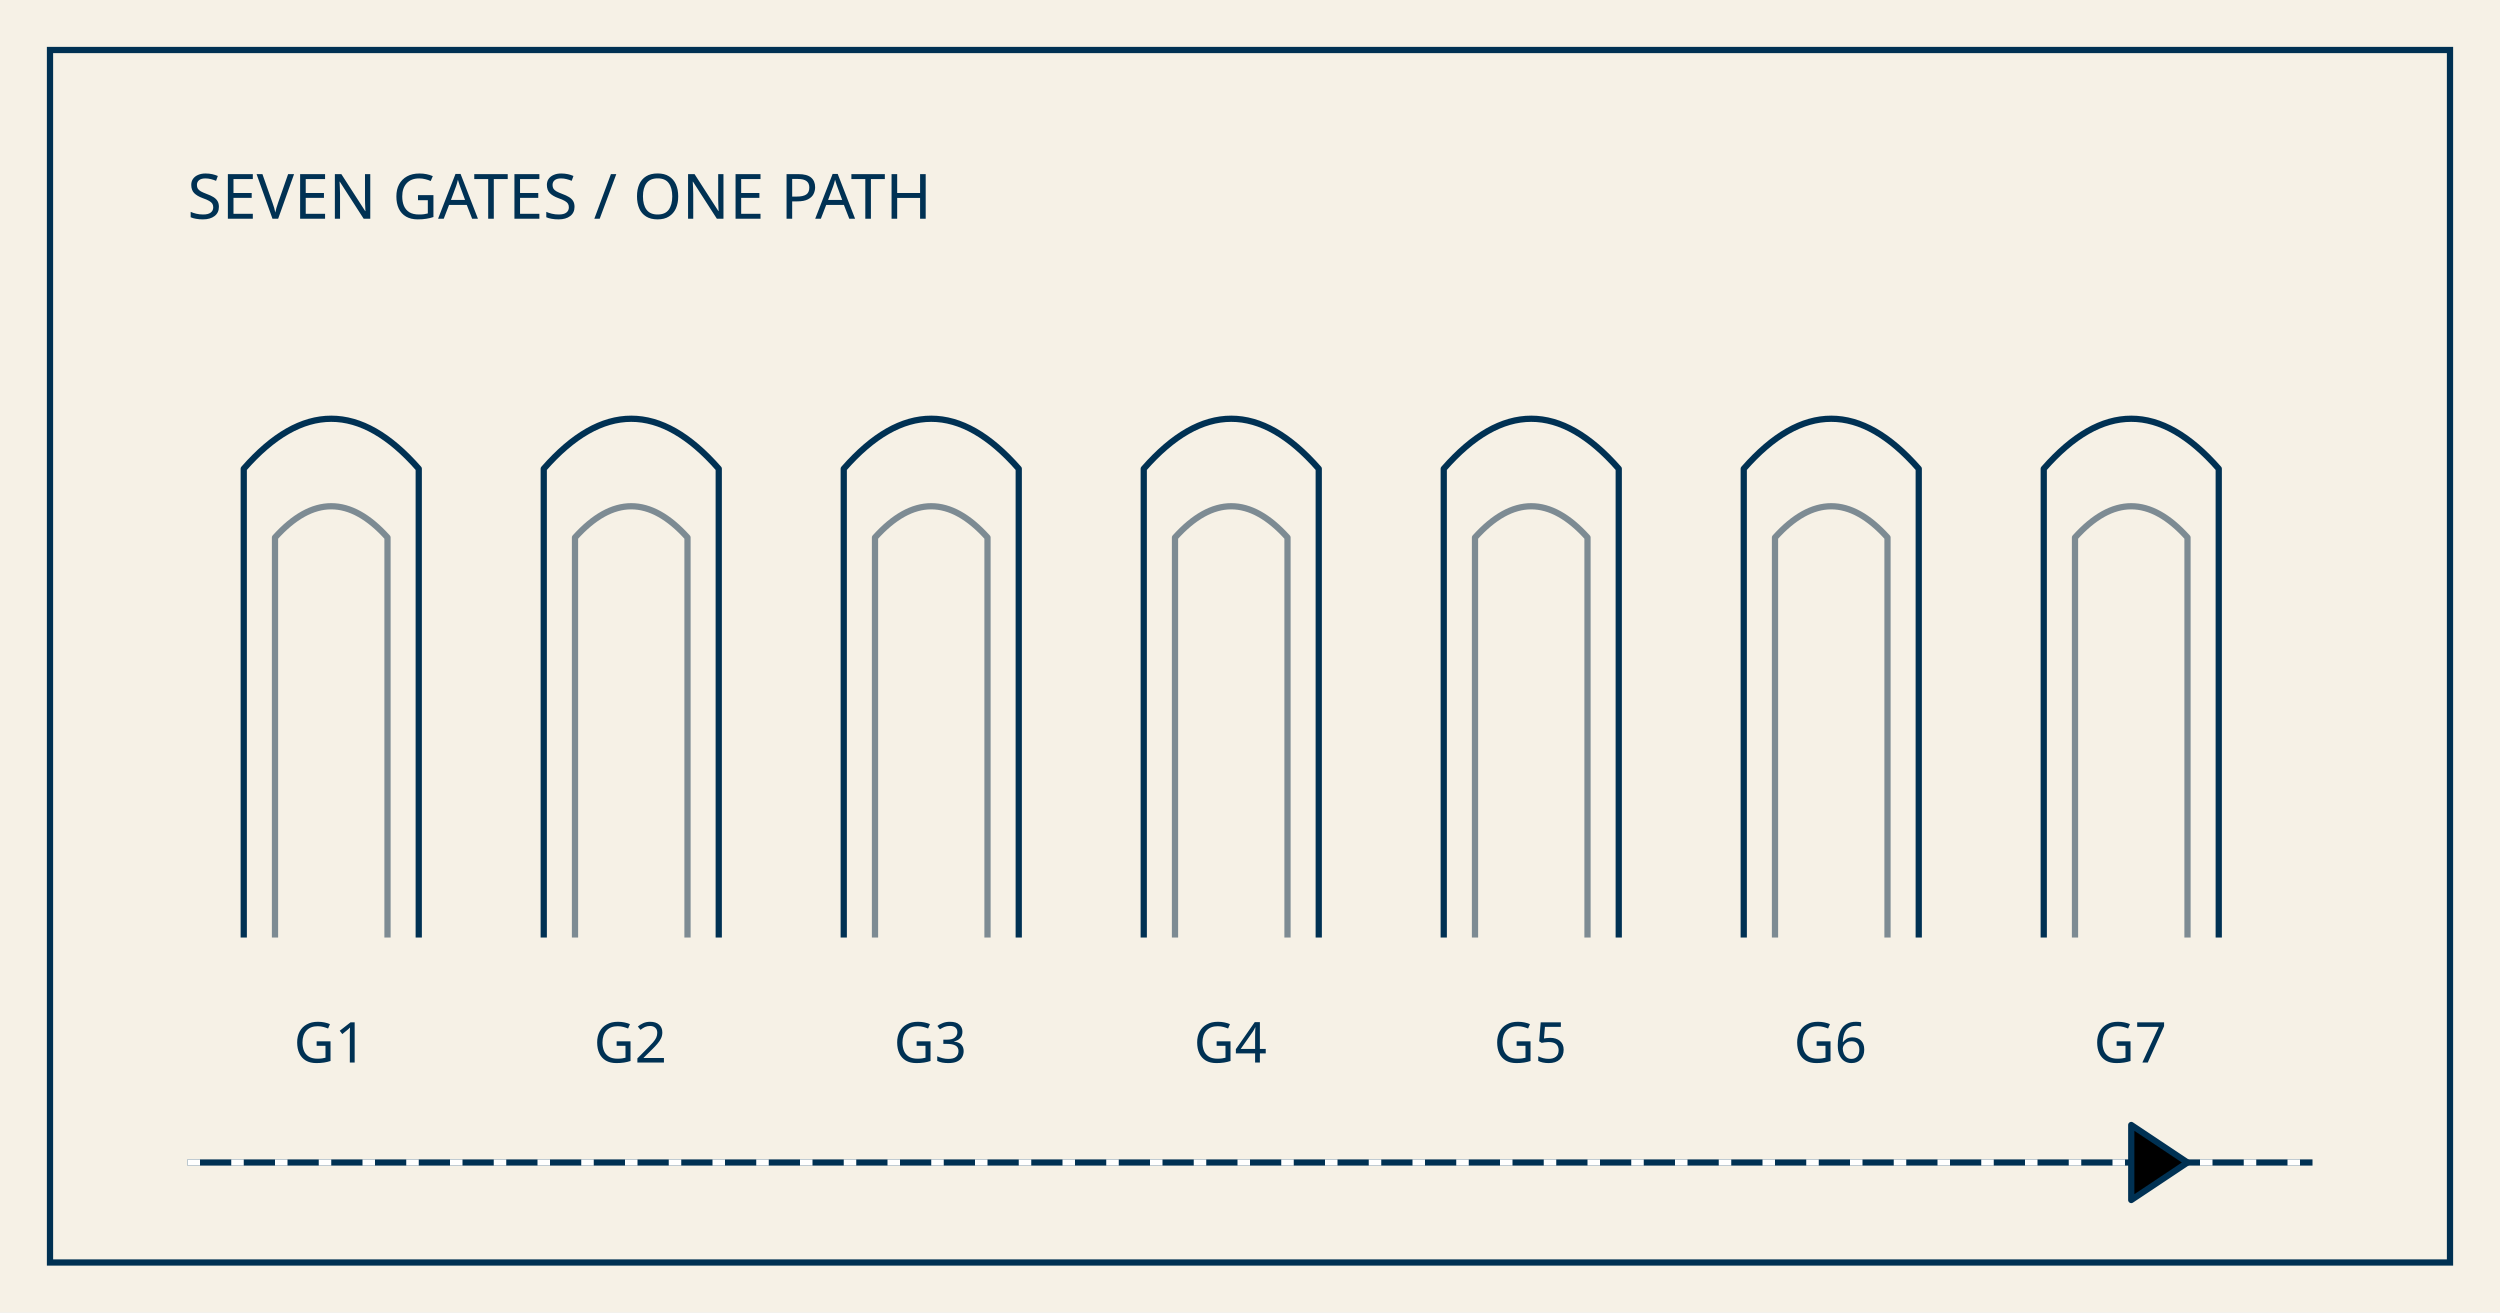
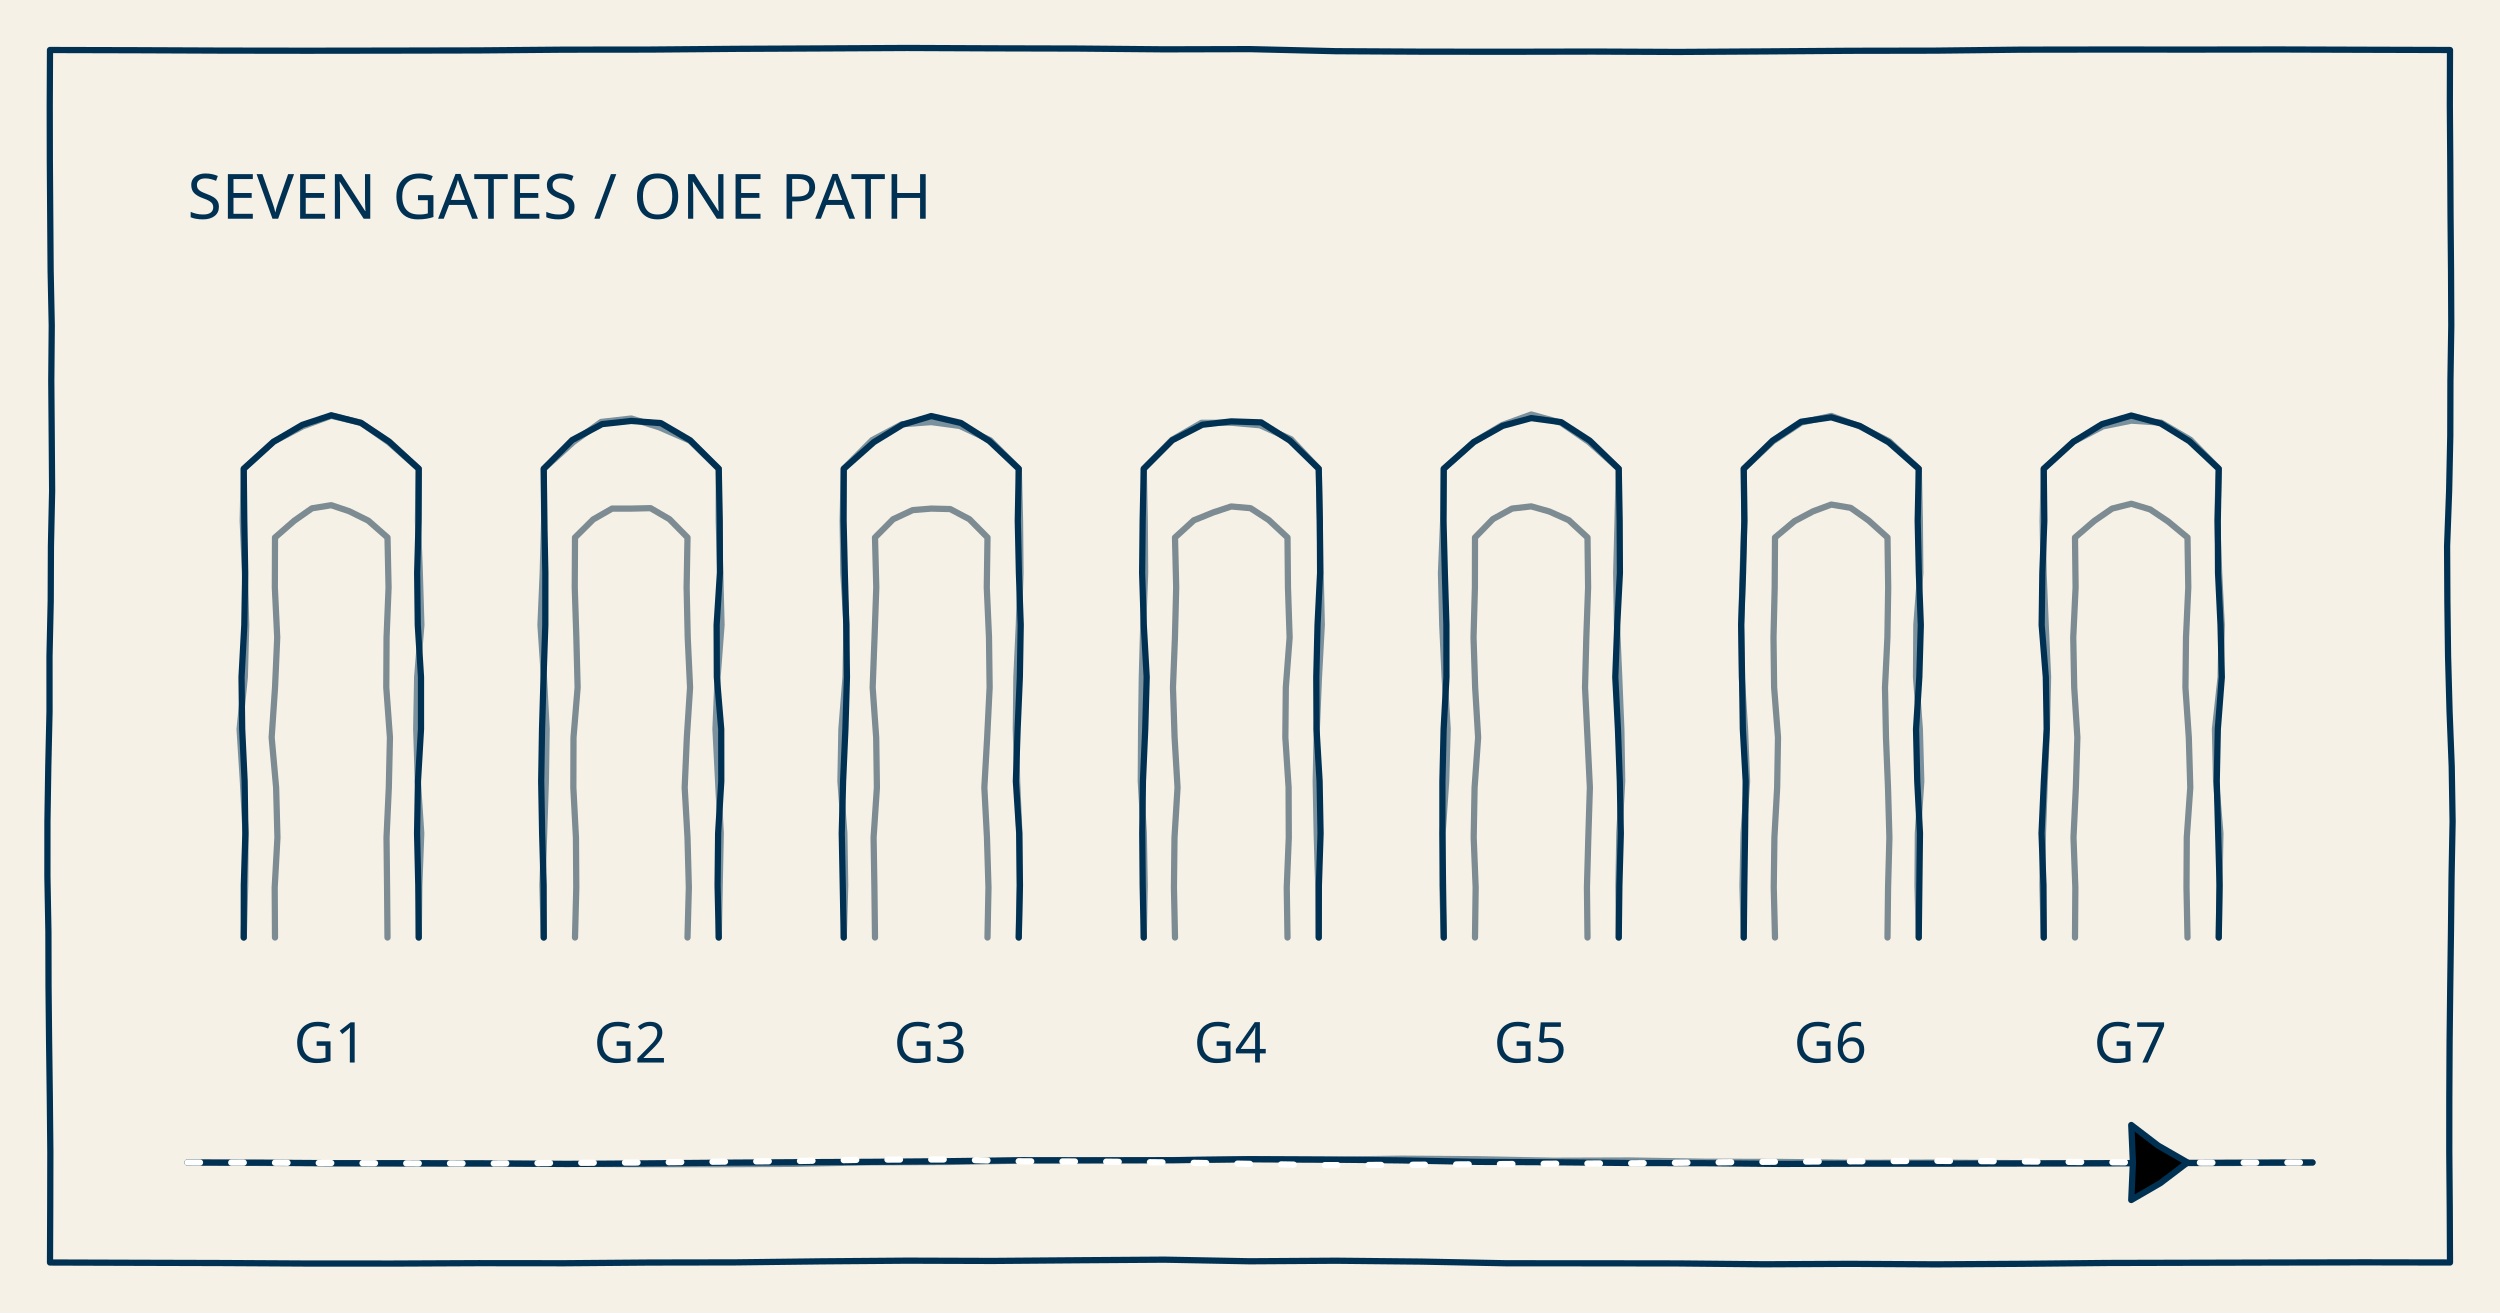
<svg xmlns="http://www.w3.org/2000/svg" viewBox="0 0 800 420" role="img" aria-label="chap01 seven gates">
  <rect width="800" height="420" fill="#f6f1e6" />
-   <rect x="16" y="16" width="768" height="388" fill="none" stroke="#003153" stroke-width="2" />
+   <path d="M 16 16 L 43.43 16.07 L 70.86 16.19 L 98.29 16.23 L 125.71 16.19 L 153.14 16.13 L 180.57 15.89 L 208 15.86 L 235.43 15.63 L 262.86 15.5 L 290.29 15.35 L 317.71 15.47 L 345.14 15.54 L 372.57 15.79 L 400 15.72 L 427.43 16.38 L 454.86 16.53 L 482.29 16.56 L 509.71 16.5 L 537.14 16.62 L 564.57 16.45 L 592 16.25 L 619.43 16.2 L 646.86 15.89 L 674.29 15.85 L 701.71 15.87 L 729.14 15.83 L 756.57 15.92 L 784 16 L 783.95 33.64 L 784.08 51.27 L 784.17 68.91 L 784.33 86.55 L 784.41 104.18 L 784.14 121.82 L 784.09 139.45 L 783.72 157.09 L 783.07 174.73 L 783.16 192.36 L 783.38 210 L 783.86 227.64 L 784.55 245.27 L 784.83 262.91 L 784.5 280.55 L 784.31 298.18 L 784.07 315.82 L 783.87 333.45 L 783.78 351.09 L 783.77 368.73 L 783.92 386.36 L 784 404 L 756.57 403.95 L 729.14 404.01 L 701.71 404.08 L 674.29 404.15 L 646.86 404.42 L 619.43 404.59 L 592 404.43 L 564.57 404.57 L 537.14 404.3 L 509.71 404.26 L 482.29 404.25 L 454.86 403.71 L 427.43 403.43 L 400 403.61 L 372.57 403.09 L 345.14 403.28 L 317.71 403.5 L 290.29 403.41 L 262.86 403.63 L 235.43 403.96 L 208 404.01 L 180.57 404.24 L 153.14 404.21 L 125.71 404.34 L 98.29 404.33 L 70.86 404.17 L 43.43 404.09 L 16 404 L 16.07 386.36 L 16.11 368.73 L 15.94 351.09 L 15.71 333.45 L 15.53 315.82 L 15.49 298.18 L 15.17 280.55 L 15.18 262.91 L 15.45 245.27 L 15.85 227.64 L 15.84 210 L 16.23 192.36 L 16.3 174.73 L 16.68 157.09 L 16.55 139.45 L 16.41 121.82 L 16.56 104.18 L 16.2 86.55 L 16.07 68.91 L 15.95 51.27 L 15.92 33.64 L 16 16 Z" fill="none" stroke="#003153" stroke-width="2" stroke-linecap="round" stroke-linejoin="round" />
  <g fill="none" stroke="#003153" stroke-width="2" stroke-linejoin="round">
-     <path d="M78 300 L78 150 Q106 118 134 150 L134 300" />
-     <path d="M88 300 L88 172 Q106 152 124 172 L124 300" stroke="#7d8b93" />
+     <path d="M 78 300 L 78.02 283.33 L 78.52 266.67 L 78.28 250 L 77.5 233.33 L 77.29 216.67 L 78.18 200 L 78.46 183.33 L 78.17 166.67 L 78 150 L 87.53 141.36 L 96.74 135.96 L 106 132.88 L 115.51 135.32 L 124.52 141.31 L 134 150 L 133.95 166.67 L 133.49 183.33 L 133.69 200 L 134.72 216.67 L 134.72 233.33 L 133.75 250 L 133.46 266.67 L 133.85 283.33 L 134 300" stroke-linecap="round" stroke-linejoin="round" />
+     <path d="M 78 300 L 78.45 283.33 L 78.58 266.67 L 77.72 250 L 76.67 233.33 L 78.34 216.67 L 78.78 200 L 78.37 183.33 L 77.67 166.67 L 78 150 L 87.51 141.35 L 96.91 136.41 L 106 133.06 L 115.52 135.28 L 124.36 141.51 L 134 150 L 133.74 166.67 L 134.34 183.33 L 134.84 200 L 133.49 216.67 L 133.19 233.33 L 133.7 250 L 134.8 266.67 L 134.18 283.33 L 134 300" stroke-linecap="round" stroke-linejoin="round" opacity="0.5" />
+     <path d="M 88 300 L 87.9 284 L 88.78 268 L 88.36 252 L 86.93 236 L 88.01 220 L 88.71 204 L 87.95 188 L 88 172 L 94.15 166.64 L 99.83 162.66 L 106 161.66 L 111.81 163.62 L 117.87 166.62 L 124 172 L 124.34 188 L 123.7 204 L 123.61 220 L 124.78 236 L 124.42 252 L 123.69 268 L 123.86 284 L 124 300" stroke="#7d8b93" stroke-linecap="round" stroke-linejoin="round" />
    <text x="94" y="340" fill="#003153" stroke="none" font-family="sans-serif" font-size="18">G1</text>
-     <path d="M174 300 L174 150 Q202 118 230 150 L230 300" />
-     <path d="M184 300 L184 172 Q202 152 220 172 L220 300" stroke="#7d8b93" />
+     <path d="M 174 300 L 173.96 283.33 L 173.48 266.67 L 173.18 250 L 173.45 233.33 L 173.94 216.67 L 174.5 200 L 174.51 183.33 L 174.18 166.67 L 174 150 L 183.1 140.81 L 192.65 135.72 L 202 134.7 L 211.48 135.4 L 220.84 140.88 L 230 150 L 230.32 166.67 L 230.38 183.33 L 229.32 200 L 229.39 216.67 L 230.79 233.33 L 230.81 250 L 229.8 266.67 L 229.63 283.33 L 230 300" stroke-linecap="round" stroke-linejoin="round" />
+     <path d="M 174 300 L 173.58 283.33 L 174.13 266.67 L 174.67 250 L 174.93 233.33 L 174.05 216.67 L 172.95 200 L 173.67 183.33 L 174.12 166.67 L 174 150 L 183.54 141.39 L 192.38 135.02 L 202 133.92 L 210.97 136.74 L 220.75 141 L 230 150 L 229.99 166.67 L 230.48 183.33 L 230.89 200 L 229.63 216.67 L 228.95 233.33 L 229.79 250 L 230.64 266.67 L 230.31 283.33 L 230 300" stroke-linecap="round" stroke-linejoin="round" opacity="0.5" />
+     <path d="M 184 300 L 184.41 284 L 184.3 268 L 183.47 252 L 183.52 236 L 184.84 220 L 184.43 204 L 183.92 188 L 184 172 L 189.83 166.21 L 195.87 162.75 L 202 162.75 L 208.18 162.61 L 214.23 166.14 L 220 172 L 219.72 188 L 220.07 204 L 220.82 220 L 219.79 236 L 219.1 252 L 220 268 L 220.43 284 L 220 300" stroke="#7d8b93" stroke-linecap="round" stroke-linejoin="round" />
    <text x="190" y="340" fill="#003153" stroke="none" font-family="sans-serif" font-size="18">G2</text>
-     <path d="M270 300 L270 150 Q298 118 326 150 L326 300" />
-     <path d="M280 300 L280 172 Q298 152 316 172 L316 300" stroke="#7d8b93" />
+     <path d="M 270 300 L 269.68 283.33 L 269.36 266.67 L 269.79 250 L 270.53 233.33 L 271.02 216.67 L 270.8 200 L 270.34 183.33 L 269.95 166.67 L 270 150 L 279.62 141.49 L 288.72 135.91 L 298 133.13 L 307.5 135.35 L 316.63 141.16 L 326 150 L 325.69 166.67 L 326.05 183.33 L 326.63 200 L 326.35 216.67 L 325.64 233.33 L 325.08 250 L 326.15 266.67 L 326.38 283.33 L 326 300" stroke-linecap="round" stroke-linejoin="round" />
+     <path d="M 270 300 L 270.46 283.33 L 270.19 266.67 L 268.94 250 L 269.25 233.33 L 270.57 216.67 L 270.88 200 L 269.87 183.33 L 269.65 166.67 L 270 150 L 279.11 140.82 L 288.66 135.75 L 298 135.07 L 307.13 136.3 L 316.85 140.87 L 326 150 L 326.41 166.67 L 326.56 183.33 L 326.02 200 L 325.25 216.67 L 325.06 233.33 L 325.48 250 L 326.2 266.67 L 326.25 283.33 L 326 300" stroke-linecap="round" stroke-linejoin="round" opacity="0.5" />
+     <path d="M 280 300 L 279.81 284 L 279.55 268 L 280.61 252 L 280.38 236 L 279.25 220 L 279.85 204 L 280.41 188 L 280 172 L 285.79 166.16 L 292.05 163.24 L 298 162.75 L 304.08 162.9 L 310.22 166.15 L 316 172 L 315.77 188 L 316.48 204 L 316.68 220 L 315.89 236 L 314.99 252 L 315.83 268 L 316.31 284 L 316 300" stroke="#7d8b93" stroke-linecap="round" stroke-linejoin="round" />
    <text x="286" y="340" fill="#003153" stroke="none" font-family="sans-serif" font-size="18">G3</text>
-     <path d="M366 300 L366 150 Q394 118 422 150 L422 300" />
-     <path d="M376 300 L376 172 Q394 152 412 172 L412 300" stroke="#7d8b93" />
+     <path d="M 366 300 L 365.66 283.33 L 365.52 266.67 L 365.74 250 L 366.47 233.33 L 366.94 216.67 L 366.01 200 L 365.48 183.33 L 365.65 166.67 L 366 150 L 375.14 140.86 L 384.72 135.92 L 394 134.84 L 403.57 135.16 L 412.76 140.99 L 422 150 L 422.35 166.67 L 422.43 183.33 L 421.61 200 L 421.21 216.67 L 421.29 233.33 L 422.27 250 L 422.58 266.67 L 422.04 283.33 L 422 300" stroke-linecap="round" stroke-linejoin="round" />
+     <path d="M 366 300 L 366.3 283.33 L 366.02 266.67 L 365.05 250 L 365.15 233.33 L 365.38 216.67 L 365.84 200 L 366.44 183.33 L 366.33 166.67 L 366 150 L 375.05 140.73 L 384.48 135.3 L 394 135.28 L 403.21 136.09 L 413.1 140.54 L 422 150 L 422.31 166.67 L 422.61 183.33 L 422.97 200 L 422.07 216.67 L 421.38 233.33 L 421.03 250 L 421.34 266.67 L 421.83 283.33 L 422 300" stroke-linecap="round" stroke-linejoin="round" opacity="0.5" />
+     <path d="M 376 300 L 375.66 284 L 375.84 268 L 376.81 252 L 375.87 236 L 375.35 220 L 375.98 204 L 376.38 188 L 376 172 L 382.03 166.49 L 388.31 163.95 L 394 162.07 L 400.18 162.62 L 406.02 166.42 L 412 172 L 412.15 188 L 412.68 204 L 411.46 220 L 411.31 236 L 412.35 252 L 412.41 268 L 411.76 284 L 412 300" stroke="#7d8b93" stroke-linecap="round" stroke-linejoin="round" />
    <text x="382" y="340" fill="#003153" stroke="none" font-family="sans-serif" font-size="18">G4</text>
-     <path d="M462 300 L462 150 Q490 118 518 150 L518 300" />
-     <path d="M472 300 L472 172 Q490 152 508 172 L508 300" stroke="#7d8b93" />
+     <path d="M 462 300 L 461.77 283.33 L 461.57 266.67 L 461.57 250 L 461.96 233.33 L 462.86 216.67 L 462.85 200 L 462.35 183.33 L 461.92 166.67 L 462 150 L 471.6 141.47 L 480.85 136.27 L 490 133.79 L 499.59 135.09 L 508.73 141.02 L 518 150 L 518.29 166.67 L 518.37 183.33 L 517.51 200 L 516.89 216.67 L 517.74 233.33 L 518.34 250 L 518.66 266.67 L 518.2 283.33 L 518 300" stroke-linecap="round" stroke-linejoin="round" />
+     <path d="M 462 300 L 461.54 283.33 L 461.64 266.67 L 462.77 250 L 463.25 233.33 L 462.28 216.67 L 461.52 200 L 461.11 183.33 L 461.8 166.67 L 462 150 L 471.59 141.45 L 480.75 135.99 L 490 132.64 L 499.52 135.28 L 508.43 141.42 L 518 150 L 517.62 166.67 L 517.19 183.33 L 517.43 200 L 518.15 216.67 L 518.83 233.33 L 519.1 250 L 518.19 266.67 L 517.91 283.33 L 518 300" stroke-linecap="round" stroke-linejoin="round" opacity="0.5" />
+     <path d="M 472 300 L 472.21 284 L 471.58 268 L 471.87 252 L 473 236 L 472.05 220 L 471.53 204 L 471.97 188 L 472 172 L 477.74 166.1 L 483.86 162.74 L 490 162.04 L 495.79 163.68 L 502 166.45 L 508 172 L 508.19 188 L 507.62 204 L 507.21 220 L 507.99 236 L 508.76 252 L 508.26 268 L 507.82 284 L 508 300" stroke="#7d8b93" stroke-linecap="round" stroke-linejoin="round" />
    <text x="478" y="340" fill="#003153" stroke="none" font-family="sans-serif" font-size="18">G5</text>
-     <path d="M558 300 L558 150 Q586 118 614 150 L614 300" />
-     <path d="M568 300 L568 172 Q586 152 604 172 L604 300" stroke="#7d8b93" />
+     <path d="M 558 300 L 558.18 283.33 L 558.42 266.67 L 558.62 250 L 557.71 233.33 L 557.46 216.67 L 557.17 200 L 557.77 183.33 L 558.19 166.67 L 558 150 L 567.24 140.99 L 576.35 134.95 L 586 133.54 L 595.14 136.3 L 604.35 141.52 L 614 150 L 613.66 166.67 L 614.03 183.33 L 614.66 200 L 614.18 216.67 L 613.13 233.33 L 613.52 250 L 614.39 266.67 L 614.19 283.33 L 614 300" stroke-linecap="round" stroke-linejoin="round" />
+     <path d="M 558 300 L 557.6 283.33 L 557.95 266.67 L 559.06 250 L 558.41 233.33 L 557.37 216.67 L 557.21 200 L 557.63 183.33 L 558.19 166.67 L 558 150 L 567.4 141.19 L 576.45 135.2 L 586 133.1 L 595.09 136.43 L 604.57 141.24 L 614 150 L 614.35 166.67 L 614.5 183.33 L 613.23 200 L 613.12 216.67 L 614.35 233.33 L 614.81 250 L 613.71 266.67 L 613.61 283.33 L 614 300" stroke-linecap="round" stroke-linejoin="round" opacity="0.5" />
+     <path d="M 568 300 L 567.6 284 L 567.81 268 L 568.69 252 L 568.96 236 L 567.72 220 L 567.52 204 L 567.9 188 L 568 172 L 574.24 166.77 L 580.19 163.62 L 586 161.46 L 592.22 162.51 L 597.93 166.54 L 604 172 L 604.22 188 L 603.97 204 L 603.2 220 L 603.51 236 L 604.16 252 L 604.61 268 L 604.18 284 L 604 300" stroke="#7d8b93" stroke-linecap="round" stroke-linejoin="round" />
    <text x="574" y="340" fill="#003153" stroke="none" font-family="sans-serif" font-size="18">G6</text>
-     <path d="M654 300 L654 150 Q682 118 710 150 L710 300" />
-     <path d="M664 300 L664 172 Q682 152 700 172 L700 300" stroke="#7d8b93" />
+     <path d="M 654 300 L 653.91 283.33 L 653.29 266.67 L 654.04 250 L 654.95 233.33 L 654.66 216.67 L 653.33 200 L 653.55 183.33 L 654.18 166.67 L 654 150 L 663.51 141.34 L 672.65 135.72 L 682 132.97 L 691.44 135.51 L 700.61 141.19 L 710 150 L 709.69 166.67 L 709.77 183.33 L 710.57 200 L 710.98 216.67 L 709.7 233.33 L 709.36 250 L 709.81 266.67 L 710.26 283.33 L 710 300" stroke-linecap="round" stroke-linejoin="round" />
+     <path d="M 654 300 L 653.58 283.33 L 653.74 266.67 L 654.33 250 L 655.01 233.33 L 655.38 216.67 L 654.63 200 L 653.95 183.33 L 653.65 166.67 L 654 150 L 663.51 141.34 L 672.92 136.44 L 682 134.61 L 691.54 135.24 L 700.94 140.75 L 710 150 L 709.52 166.67 L 710.13 183.33 L 710.95 200 L 710.6 216.67 L 708.78 233.33 L 709.14 250 L 710.53 266.67 L 710.24 283.33 L 710 300" stroke-linecap="round" stroke-linejoin="round" opacity="0.5" />
+     <path d="M 664 300 L 664.11 284 L 663.52 268 L 664.27 252 L 664.76 236 L 663.75 220 L 663.44 204 L 664.19 188 L 664 172 L 670.18 166.68 L 675.87 162.75 L 682 161.2 L 688.04 163.01 L 693.72 166.82 L 700 172 L 700.25 188 L 699.52 204 L 699.34 220 L 700.42 236 L 700.89 252 L 699.77 268 L 699.68 284 L 700 300" stroke="#7d8b93" stroke-linecap="round" stroke-linejoin="round" />
    <text x="670" y="340" fill="#003153" stroke="none" font-family="sans-serif" font-size="18">G7</text>
-     <path d="M60 372 L740 372" />
-     <path d="M60 372 L740 372" stroke-dasharray="4 10" stroke="white" />
-     <path d="M700 372 l-18 -12 v24 Z" fill="currentColor" />
+     <path d="M 60 372 L 84.29 372.06 L 108.57 372.23 L 132.86 372.22 L 157.14 372.28 L 181.43 372.48 L 205.71 372.29 L 230 372.07 L 254.29 371.91 L 278.57 371.79 L 302.86 371.59 L 327.14 371.27 L 351.43 371.31 L 375.71 371.26 L 400 370.94 L 424.29 371.06 L 448.57 371.33 L 472.86 371.8 L 497.14 371.92 L 521.43 372.16 L 545.71 372.23 L 570 372.46 L 594.29 372.38 L 618.57 372.38 L 642.86 372.33 L 667.14 372.26 L 691.43 372.15 L 715.71 372.07 L 740 372" stroke-linecap="round" stroke-linejoin="round" />
+     <path d="M 60 372 L 84.29 372.14 L 108.57 372.29 L 132.86 372.45 L 157.14 372.41 L 181.43 372.41 L 205.71 372.54 L 230 372.56 L 254.29 372.43 L 278.57 371.93 L 302.86 371.84 L 327.14 371.4 L 351.43 371.24 L 375.71 371.23 L 400 370.92 L 424.29 371.13 L 448.57 370.77 L 472.86 370.95 L 497.14 371.43 L 521.43 371.35 L 545.71 371.75 L 570 371.82 L 594.29 372.11 L 618.57 372.03 L 642.86 372.19 L 667.14 372.28 L 691.43 372.24 L 715.71 372.15 L 740 372" stroke-linecap="round" stroke-linejoin="round" opacity="0.5" />
+     <path d="M 60 372 L 84.29 372.05 L 108.57 372.18 L 132.86 372.28 L 157.14 372.31 L 181.43 372.13 L 205.71 371.99 L 230 371.73 L 254.29 371.54 L 278.57 371.08 L 302.86 371.02 L 327.14 371.62 L 351.43 371.71 L 375.71 372 L 400 372.44 L 424.29 372.85 L 448.57 372.75 L 472.86 372.57 L 497.14 372.38 L 521.43 372.26 L 545.71 371.99 L 570 371.73 L 594.29 371.61 L 618.57 371.47 L 642.86 371.61 L 667.14 371.86 L 691.43 372.03 L 715.71 372.06 L 740 372" stroke-dasharray="4 10" stroke="white" stroke-linecap="round" stroke-linejoin="round" />
+     <path d="M 700 372 L 690.61 366.59 L 682 360 L 682.53 372 L 682 384 L 691.37 378.56 L 700 372 Z" fill="currentColor" stroke-linecap="round" stroke-linejoin="round" />
    <text x="60" y="70" fill="#003153" stroke="none" font-family="sans-serif" font-size="20">SEVEN GATES / ONE PATH</text>
  </g>
</svg>
